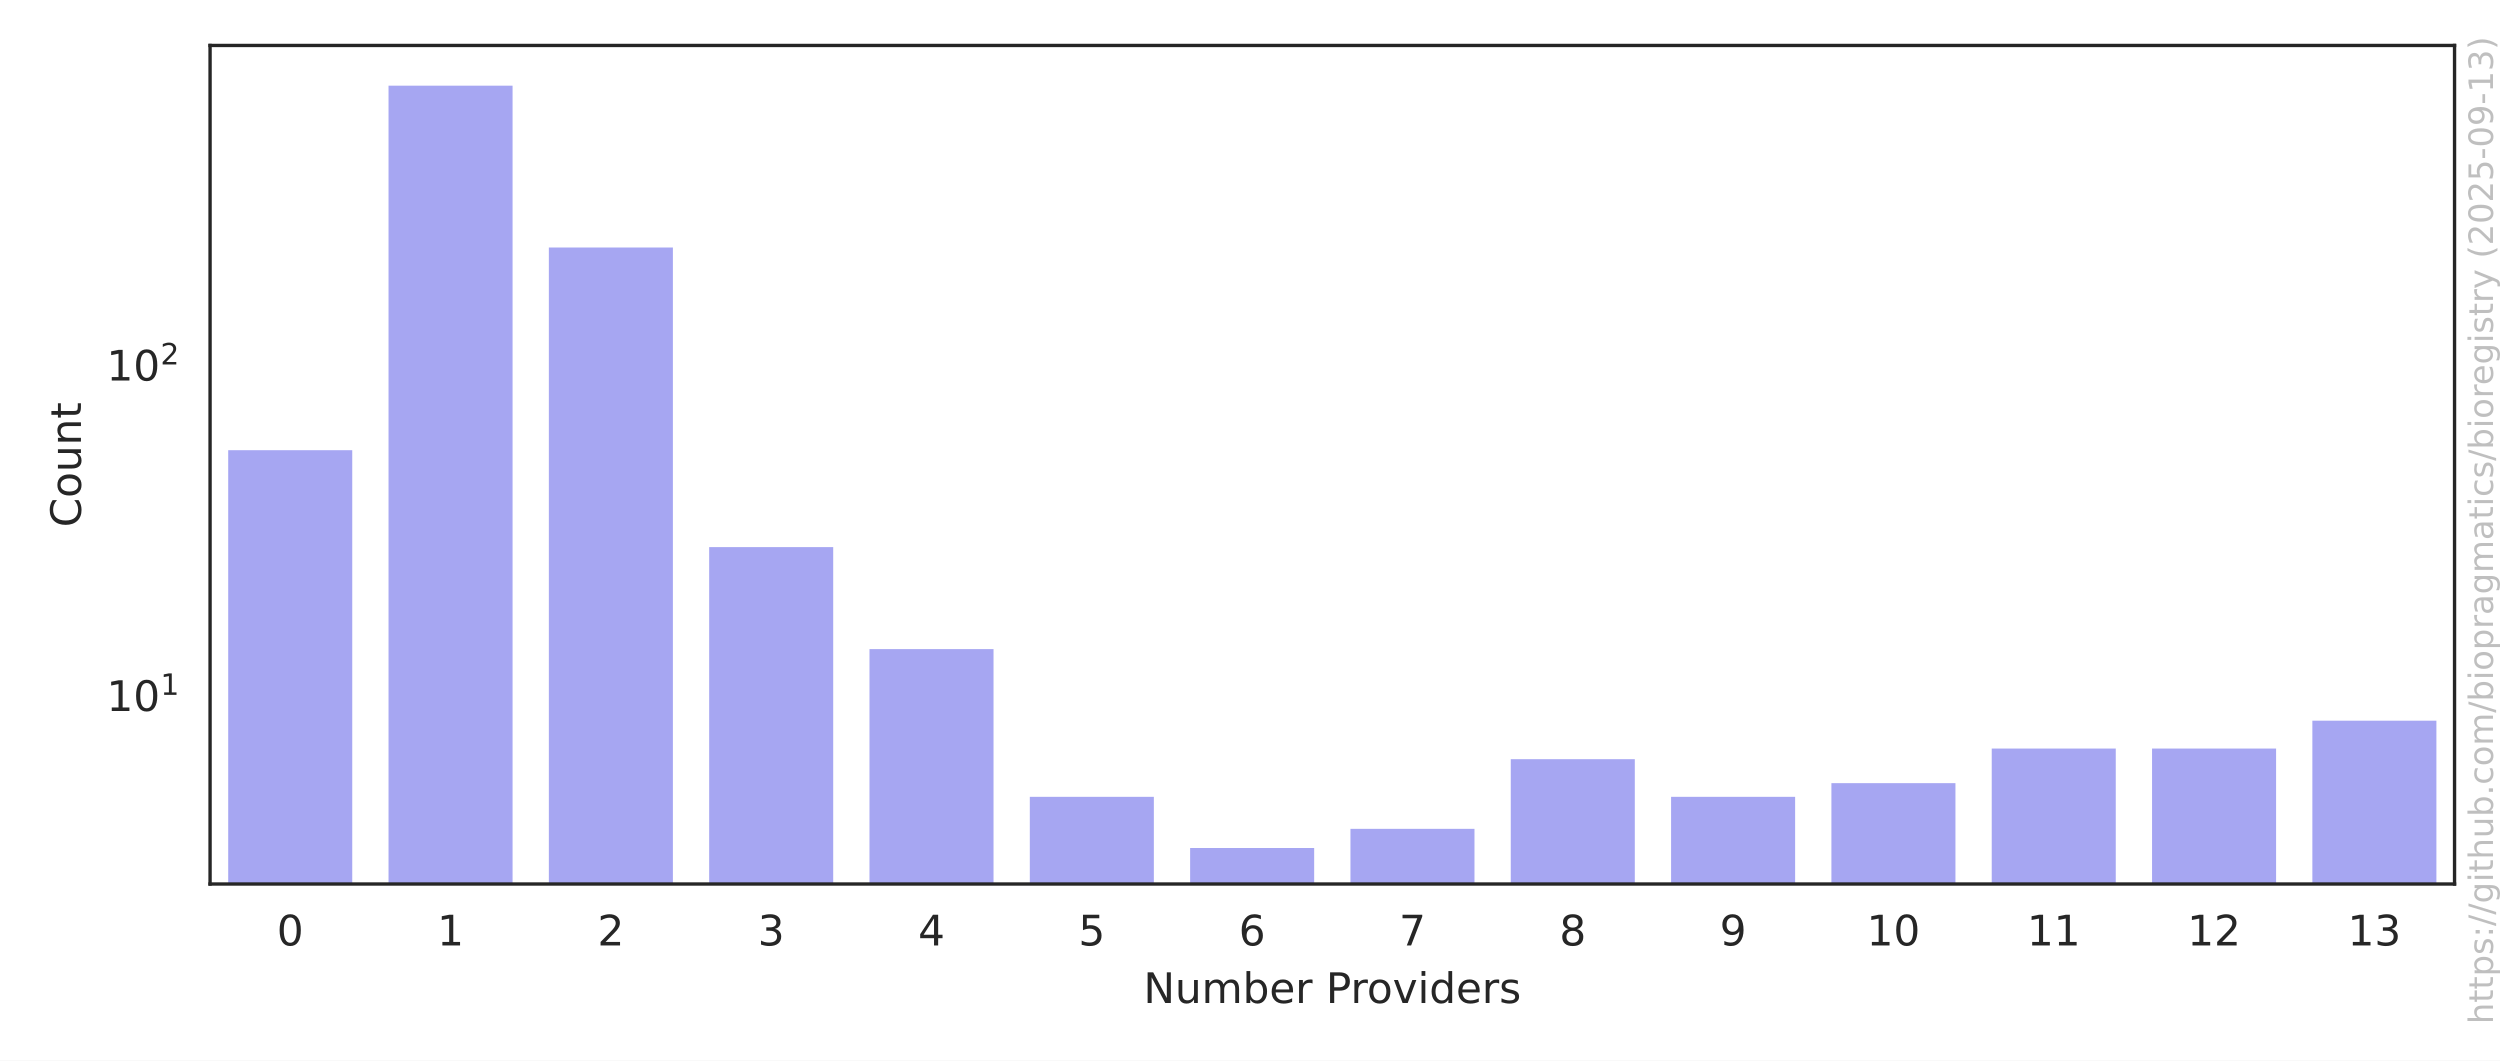
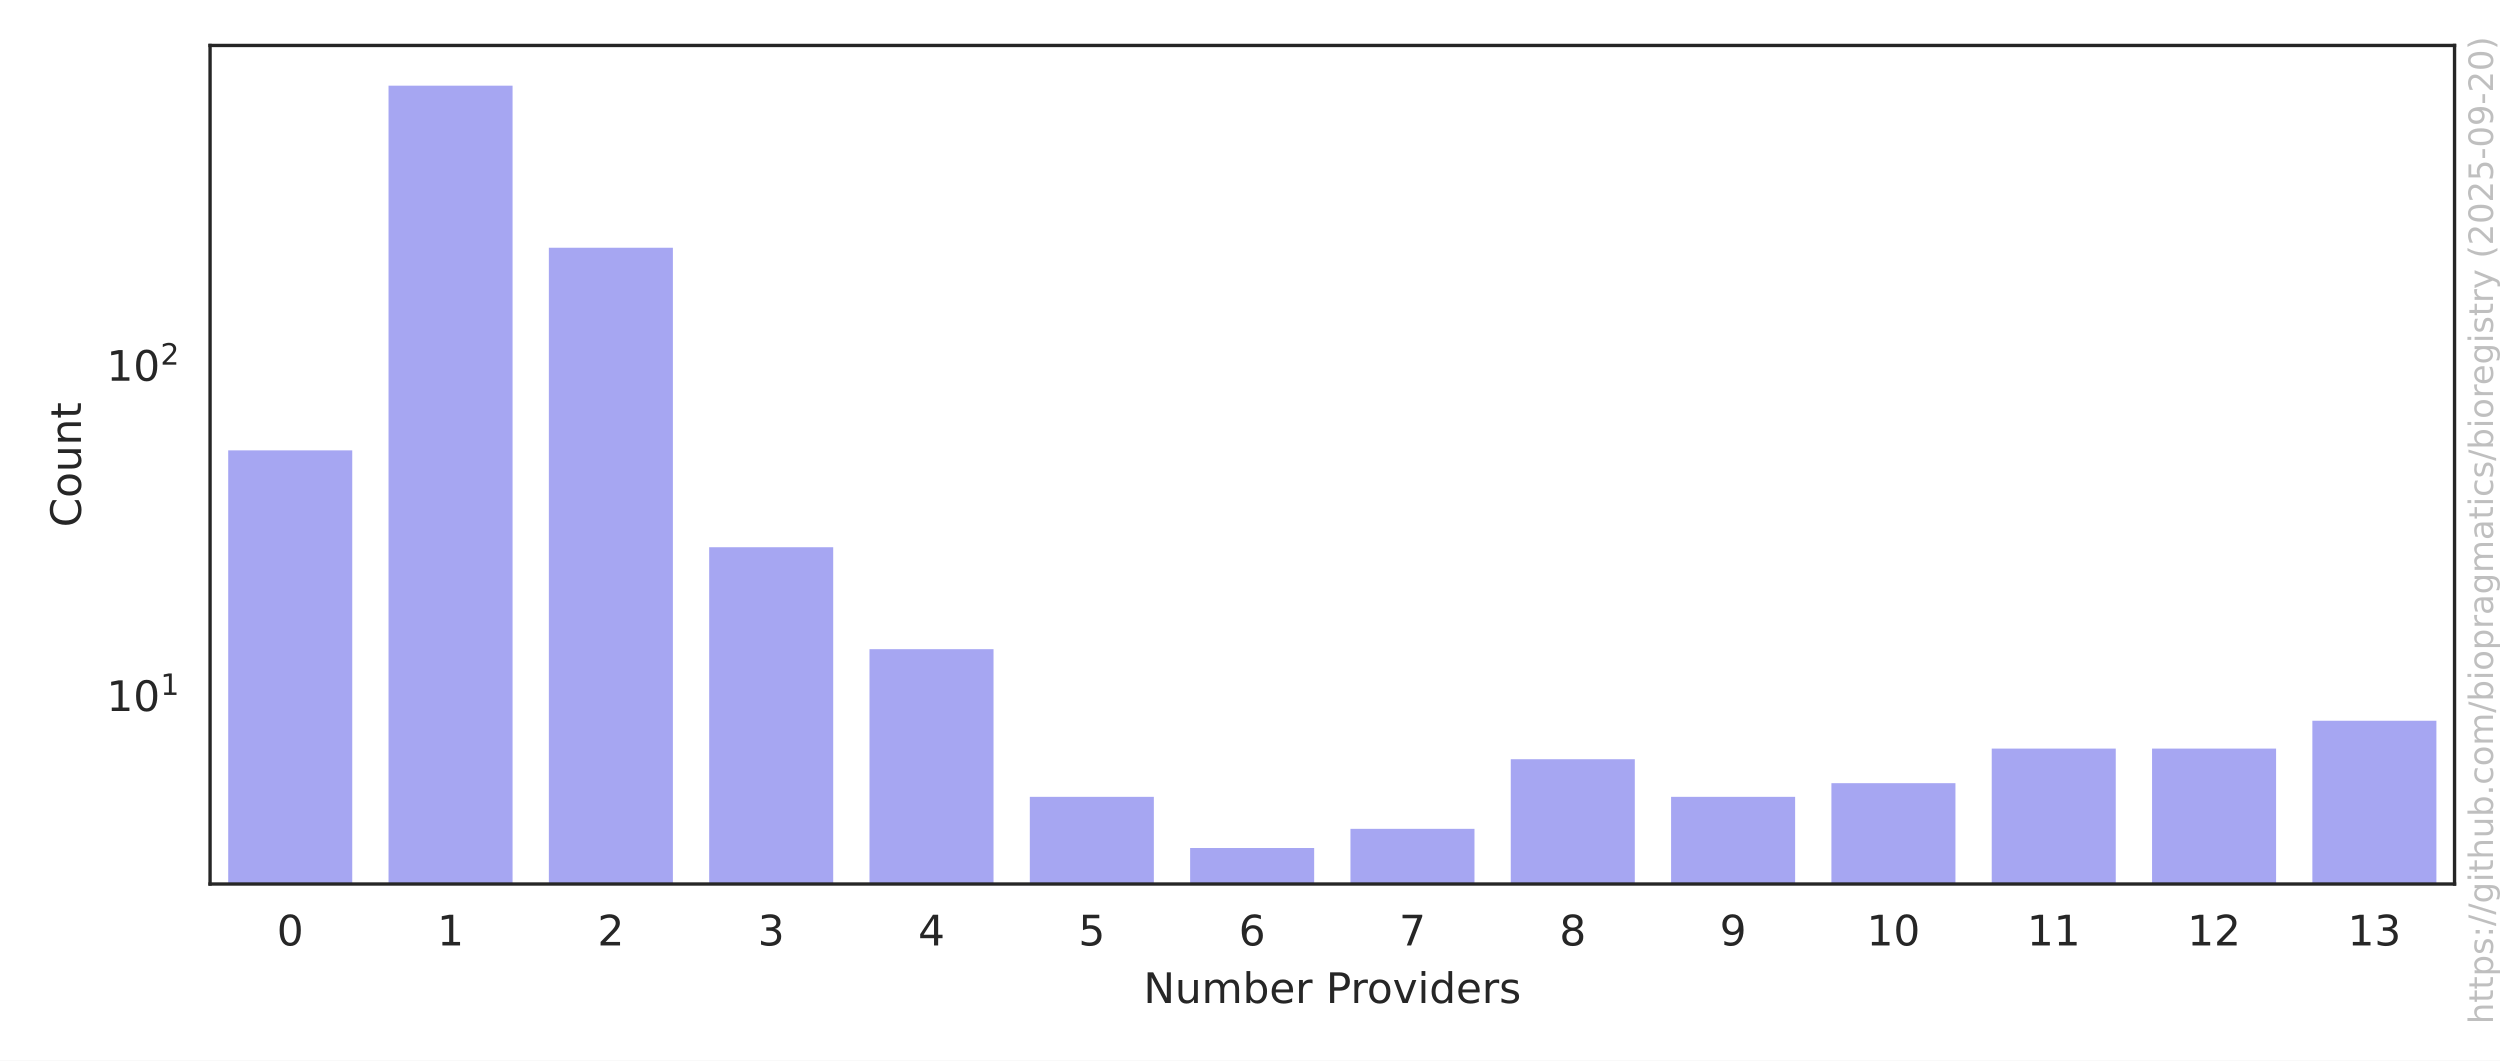
<svg xmlns="http://www.w3.org/2000/svg" xmlns:xlink="http://www.w3.org/1999/xlink" width="594pt" height="252pt" viewBox="0 0 594 252" version="1.1">
  <defs>
    <style type="text/css">*{stroke-linejoin: round; stroke-linecap: butt}</style>
  </defs>
  <g id="figure_1">
    <g id="patch_1">
      <path d="M 0 252  L 594 252  L 594 0  L 0 0  z " style="fill: #ffffff" />
    </g>
    <g id="axes_1">
      <g id="patch_2">
        <path d="M 49.913 210.04  L 583.2 210.04  L 583.2 10.8  L 49.913 10.8  z " style="fill: #ffffff" />
      </g>
      <g id="matplotlib.axis_1">
        <g id="xtick_1">
          <g id="text_1">
            <g style="fill: #262626" transform="translate(65.77741 224.6384) scale(0.1 -0.1)">
              <defs>
                <path id="DejaVuSans-30" d="M 2034 4250  Q 1547 4250 1301 3770  Q 1056 3291 1056 2328  Q 1056 1369 1301 889  Q 1547 409 2034 409  Q 2525 409 2770 889  Q 3016 1369 3016 2328  Q 3016 3291 2770 3770  Q 2525 4250 2034 4250  z M 2034 4750  Q 2819 4750 3233 4129  Q 3647 3509 3647 2328  Q 3647 1150 3233 529  Q 2819 -91 2034 -91  Q 1250 -91 836 529  Q 422 1150 422 2328  Q 422 3509 836 4129  Q 1250 4750 2034 4750  z " transform="scale(0.015625)" />
              </defs>
              <use xlink:href="#DejaVuSans-30" />
            </g>
          </g>
        </g>
        <g id="xtick_2">
          <g id="text_2">
            <g style="fill: #262626" transform="translate(103.8694 224.6384) scale(0.1 -0.1)">
              <defs>
                <path id="DejaVuSans-31" d="M 794 531  L 1825 531  L 1825 4091  L 703 3866  L 703 4441  L 1819 4666  L 2450 4666  L 2450 531  L 3481 531  L 3481 0  L 794 0  L 794 531  z " transform="scale(0.015625)" />
              </defs>
              <use xlink:href="#DejaVuSans-31" />
            </g>
          </g>
        </g>
        <g id="xtick_3">
          <g id="text_3">
            <g style="fill: #262626" transform="translate(141.9613 224.6384) scale(0.1 -0.1)">
              <defs>
                <path id="DejaVuSans-32" d="M 1228 531  L 3431 531  L 3431 0  L 469 0  L 469 531  Q 828 903 1448 1529  Q 2069 2156 2228 2338  Q 2531 2678 2651 2914  Q 2772 3150 2772 3378  Q 2772 3750 2511 3984  Q 2250 4219 1831 4219  Q 1534 4219 1204 4116  Q 875 4013 500 3803  L 500 4441  Q 881 4594 1212 4672  Q 1544 4750 1819 4750  Q 2544 4750 2975 4387  Q 3406 4025 3406 3419  Q 3406 3131 3298 2873  Q 3191 2616 2906 2266  Q 2828 2175 2409 1742  Q 1991 1309 1228 531  z " transform="scale(0.015625)" />
              </defs>
              <use xlink:href="#DejaVuSans-32" />
            </g>
          </g>
        </g>
        <g id="xtick_4">
          <g id="text_4">
            <g style="fill: #262626" transform="translate(180.0533 224.6384) scale(0.1 -0.1)">
              <defs>
                <path id="DejaVuSans-33" d="M 2597 2516  Q 3050 2419 3304 2112  Q 3559 1806 3559 1356  Q 3559 666 3084 287  Q 2609 -91 1734 -91  Q 1441 -91 1130 -33  Q 819 25 488 141  L 488 750  Q 750 597 1062 519  Q 1375 441 1716 441  Q 2309 441 2620 675  Q 2931 909 2931 1356  Q 2931 1769 2642 2001  Q 2353 2234 1838 2234  L 1294 2234  L 1294 2753  L 1863 2753  Q 2328 2753 2575 2939  Q 2822 3125 2822 3475  Q 2822 3834 2567 4026  Q 2313 4219 1838 4219  Q 1578 4219 1281 4162  Q 984 4106 628 3988  L 628 4550  Q 988 4650 1302 4700  Q 1616 4750 1894 4750  Q 2613 4750 3031 4423  Q 3450 4097 3450 3541  Q 3450 3153 3228 2886  Q 3006 2619 2597 2516  z " transform="scale(0.015625)" />
              </defs>
              <use xlink:href="#DejaVuSans-33" />
            </g>
          </g>
        </g>
        <g id="xtick_5">
          <g id="text_5">
            <g style="fill: #262626" transform="translate(218.1452 224.6384) scale(0.1 -0.1)">
              <defs>
                <path id="DejaVuSans-34" d="M 2419 4116  L 825 1625  L 2419 1625  L 2419 4116  z M 2253 4666  L 3047 4666  L 3047 1625  L 3713 1625  L 3713 1100  L 3047 1100  L 3047 0  L 2419 0  L 2419 1100  L 313 1100  L 313 1709  L 2253 4666  z " transform="scale(0.015625)" />
              </defs>
              <use xlink:href="#DejaVuSans-34" />
            </g>
          </g>
        </g>
        <g id="xtick_6">
          <g id="text_6">
            <g style="fill: #262626" transform="translate(256.2372 224.6384) scale(0.1 -0.1)">
              <defs>
                <path id="DejaVuSans-35" d="M 691 4666  L 3169 4666  L 3169 4134  L 1269 4134  L 1269 2991  Q 1406 3038 1543 3061  Q 1681 3084 1819 3084  Q 2600 3084 3056 2656  Q 3513 2228 3513 1497  Q 3513 744 3044 326  Q 2575 -91 1722 -91  Q 1428 -91 1123 -41  Q 819 9 494 109  L 494 744  Q 775 591 1075 516  Q 1375 441 1709 441  Q 2250 441 2565 725  Q 2881 1009 2881 1497  Q 2881 1984 2565 2268  Q 2250 2553 1709 2553  Q 1456 2553 1204 2497  Q 953 2441 691 2322  L 691 4666  z " transform="scale(0.015625)" />
              </defs>
              <use xlink:href="#DejaVuSans-35" />
            </g>
          </g>
        </g>
        <g id="xtick_7">
          <g id="text_7">
            <g style="fill: #262626" transform="translate(294.3291 224.6384) scale(0.1 -0.1)">
              <defs>
                <path id="DejaVuSans-36" d="M 2113 2584  Q 1688 2584 1439 2293  Q 1191 2003 1191 1497  Q 1191 994 1439 701  Q 1688 409 2113 409  Q 2538 409 2786 701  Q 3034 994 3034 1497  Q 3034 2003 2786 2293  Q 2538 2584 2113 2584  z M 3366 4563  L 3366 3988  Q 3128 4100 2886 4159  Q 2644 4219 2406 4219  Q 1781 4219 1451 3797  Q 1122 3375 1075 2522  Q 1259 2794 1537 2939  Q 1816 3084 2150 3084  Q 2853 3084 3261 2657  Q 3669 2231 3669 1497  Q 3669 778 3244 343  Q 2819 -91 2113 -91  Q 1303 -91 875 529  Q 447 1150 447 2328  Q 447 3434 972 4092  Q 1497 4750 2381 4750  Q 2619 4750 2861 4703  Q 3103 4656 3366 4563  z " transform="scale(0.015625)" />
              </defs>
              <use xlink:href="#DejaVuSans-36" />
            </g>
          </g>
        </g>
        <g id="xtick_8">
          <g id="text_8">
            <g style="fill: #262626" transform="translate(332.4211 224.6384) scale(0.1 -0.1)">
              <defs>
                <path id="DejaVuSans-37" d="M 525 4666  L 3525 4666  L 3525 4397  L 1831 0  L 1172 0  L 2766 4134  L 525 4134  L 525 4666  z " transform="scale(0.015625)" />
              </defs>
              <use xlink:href="#DejaVuSans-37" />
            </g>
          </g>
        </g>
        <g id="xtick_9">
          <g id="text_9">
            <g style="fill: #262626" transform="translate(370.513 224.6384) scale(0.1 -0.1)">
              <defs>
                <path id="DejaVuSans-38" d="M 2034 2216  Q 1584 2216 1326 1975  Q 1069 1734 1069 1313  Q 1069 891 1326 650  Q 1584 409 2034 409  Q 2484 409 2743 651  Q 3003 894 3003 1313  Q 3003 1734 2745 1975  Q 2488 2216 2034 2216  z M 1403 2484  Q 997 2584 770 2862  Q 544 3141 544 3541  Q 544 4100 942 4425  Q 1341 4750 2034 4750  Q 2731 4750 3128 4425  Q 3525 4100 3525 3541  Q 3525 3141 3298 2862  Q 3072 2584 2669 2484  Q 3125 2378 3379 2068  Q 3634 1759 3634 1313  Q 3634 634 3220 271  Q 2806 -91 2034 -91  Q 1263 -91 848 271  Q 434 634 434 1313  Q 434 1759 690 2068  Q 947 2378 1403 2484  z M 1172 3481  Q 1172 3119 1398 2916  Q 1625 2713 2034 2713  Q 2441 2713 2670 2916  Q 2900 3119 2900 3481  Q 2900 3844 2670 4047  Q 2441 4250 2034 4250  Q 1625 4250 1398 4047  Q 1172 3844 1172 3481  z " transform="scale(0.015625)" />
              </defs>
              <use xlink:href="#DejaVuSans-38" />
            </g>
          </g>
        </g>
        <g id="xtick_10">
          <g id="text_10">
            <g style="fill: #262626" transform="translate(408.605 224.6384) scale(0.1 -0.1)">
              <defs>
                <path id="DejaVuSans-39" d="M 703 97  L 703 672  Q 941 559 1184 500  Q 1428 441 1663 441  Q 2288 441 2617 861  Q 2947 1281 2994 2138  Q 2813 1869 2534 1725  Q 2256 1581 1919 1581  Q 1219 1581 811 2004  Q 403 2428 403 3163  Q 403 3881 828 4315  Q 1253 4750 1959 4750  Q 2769 4750 3195 4129  Q 3622 3509 3622 2328  Q 3622 1225 3098 567  Q 2575 -91 1691 -91  Q 1453 -91 1209 -44  Q 966 3 703 97  z M 1959 2075  Q 2384 2075 2632 2365  Q 2881 2656 2881 3163  Q 2881 3666 2632 3958  Q 2384 4250 1959 4250  Q 1534 4250 1286 3958  Q 1038 3666 1038 3163  Q 1038 2656 1286 2365  Q 1534 2075 1959 2075  z " transform="scale(0.015625)" />
              </defs>
              <use xlink:href="#DejaVuSans-39" />
            </g>
          </g>
        </g>
        <g id="xtick_11">
          <g id="text_11">
            <g style="fill: #262626" transform="translate(443.5157 224.6384) scale(0.1 -0.1)">
              <use xlink:href="#DejaVuSans-31" />
              <use xlink:href="#DejaVuSans-30" transform="translate(63.62305 0)" />
            </g>
          </g>
        </g>
        <g id="xtick_12">
          <g id="text_12">
            <g style="fill: #262626" transform="translate(481.6076 224.6384) scale(0.1 -0.1)">
              <use xlink:href="#DejaVuSans-31" />
              <use xlink:href="#DejaVuSans-31" transform="translate(63.62305 0)" />
            </g>
          </g>
        </g>
        <g id="xtick_13">
          <g id="text_13">
            <g style="fill: #262626" transform="translate(519.6996 224.6384) scale(0.1 -0.1)">
              <use xlink:href="#DejaVuSans-31" />
              <use xlink:href="#DejaVuSans-32" transform="translate(63.62305 0)" />
            </g>
          </g>
        </g>
        <g id="xtick_14">
          <g id="text_14">
            <g style="fill: #262626" transform="translate(557.7915 224.6384) scale(0.1 -0.1)">
              <use xlink:href="#DejaVuSans-31" />
              <use xlink:href="#DejaVuSans-33" transform="translate(63.62305 0)" />
            </g>
          </g>
        </g>
        <g id="text_15">
          <g style="fill: #262626" transform="translate(271.6923 238.3166) scale(0.1 -0.1)">
            <defs>
              <path id="DejaVuSans-4e" d="M 628 4666  L 1478 4666  L 3547 763  L 3547 4666  L 4159 4666  L 4159 0  L 3309 0  L 1241 3903  L 1241 0  L 628 0  L 628 4666  z " transform="scale(0.015625)" />
              <path id="DejaVuSans-75" d="M 544 1381  L 544 3500  L 1119 3500  L 1119 1403  Q 1119 906 1312 657  Q 1506 409 1894 409  Q 2359 409 2629 706  Q 2900 1003 2900 1516  L 2900 3500  L 3475 3500  L 3475 0  L 2900 0  L 2900 538  Q 2691 219 2414 64  Q 2138 -91 1772 -91  Q 1169 -91 856 284  Q 544 659 544 1381  z M 1991 3584  L 1991 3584  z " transform="scale(0.015625)" />
              <path id="DejaVuSans-6d" d="M 3328 2828  Q 3544 3216 3844 3400  Q 4144 3584 4550 3584  Q 5097 3584 5394 3201  Q 5691 2819 5691 2113  L 5691 0  L 5113 0  L 5113 2094  Q 5113 2597 4934 2840  Q 4756 3084 4391 3084  Q 3944 3084 3684 2787  Q 3425 2491 3425 1978  L 3425 0  L 2847 0  L 2847 2094  Q 2847 2600 2669 2842  Q 2491 3084 2119 3084  Q 1678 3084 1418 2786  Q 1159 2488 1159 1978  L 1159 0  L 581 0  L 581 3500  L 1159 3500  L 1159 2956  Q 1356 3278 1631 3431  Q 1906 3584 2284 3584  Q 2666 3584 2933 3390  Q 3200 3197 3328 2828  z " transform="scale(0.015625)" />
              <path id="DejaVuSans-62" d="M 3116 1747  Q 3116 2381 2855 2742  Q 2594 3103 2138 3103  Q 1681 3103 1420 2742  Q 1159 2381 1159 1747  Q 1159 1113 1420 752  Q 1681 391 2138 391  Q 2594 391 2855 752  Q 3116 1113 3116 1747  z M 1159 2969  Q 1341 3281 1617 3432  Q 1894 3584 2278 3584  Q 2916 3584 3314 3078  Q 3713 2572 3713 1747  Q 3713 922 3314 415  Q 2916 -91 2278 -91  Q 1894 -91 1617 61  Q 1341 213 1159 525  L 1159 0  L 581 0  L 581 4863  L 1159 4863  L 1159 2969  z " transform="scale(0.015625)" />
              <path id="DejaVuSans-65" d="M 3597 1894  L 3597 1613  L 953 1613  Q 991 1019 1311 708  Q 1631 397 2203 397  Q 2534 397 2845 478  Q 3156 559 3463 722  L 3463 178  Q 3153 47 2828 -22  Q 2503 -91 2169 -91  Q 1331 -91 842 396  Q 353 884 353 1716  Q 353 2575 817 3079  Q 1281 3584 2069 3584  Q 2775 3584 3186 3129  Q 3597 2675 3597 1894  z M 3022 2063  Q 3016 2534 2758 2815  Q 2500 3097 2075 3097  Q 1594 3097 1305 2825  Q 1016 2553 972 2059  L 3022 2063  z " transform="scale(0.015625)" />
              <path id="DejaVuSans-72" d="M 2631 2963  Q 2534 3019 2420 3045  Q 2306 3072 2169 3072  Q 1681 3072 1420 2755  Q 1159 2438 1159 1844  L 1159 0  L 581 0  L 581 3500  L 1159 3500  L 1159 2956  Q 1341 3275 1631 3429  Q 1922 3584 2338 3584  Q 2397 3584 2469 3576  Q 2541 3569 2628 3553  L 2631 2963  z " transform="scale(0.015625)" />
              <path id="DejaVuSans-20" transform="scale(0.015625)" />
              <path id="DejaVuSans-50" d="M 1259 4147  L 1259 2394  L 2053 2394  Q 2494 2394 2734 2622  Q 2975 2850 2975 3272  Q 2975 3691 2734 3919  Q 2494 4147 2053 4147  L 1259 4147  z M 628 4666  L 2053 4666  Q 2838 4666 3239 4311  Q 3641 3956 3641 3272  Q 3641 2581 3239 2228  Q 2838 1875 2053 1875  L 1259 1875  L 1259 0  L 628 0  L 628 4666  z " transform="scale(0.015625)" />
              <path id="DejaVuSans-6f" d="M 1959 3097  Q 1497 3097 1228 2736  Q 959 2375 959 1747  Q 959 1119 1226 758  Q 1494 397 1959 397  Q 2419 397 2687 759  Q 2956 1122 2956 1747  Q 2956 2369 2687 2733  Q 2419 3097 1959 3097  z M 1959 3584  Q 2709 3584 3137 3096  Q 3566 2609 3566 1747  Q 3566 888 3137 398  Q 2709 -91 1959 -91  Q 1206 -91 779 398  Q 353 888 353 1747  Q 353 2609 779 3096  Q 1206 3584 1959 3584  z " transform="scale(0.015625)" />
              <path id="DejaVuSans-76" d="M 191 3500  L 800 3500  L 1894 563  L 2988 3500  L 3597 3500  L 2284 0  L 1503 0  L 191 3500  z " transform="scale(0.015625)" />
              <path id="DejaVuSans-69" d="M 603 3500  L 1178 3500  L 1178 0  L 603 0  L 603 3500  z M 603 4863  L 1178 4863  L 1178 4134  L 603 4134  L 603 4863  z " transform="scale(0.015625)" />
              <path id="DejaVuSans-64" d="M 2906 2969  L 2906 4863  L 3481 4863  L 3481 0  L 2906 0  L 2906 525  Q 2725 213 2448 61  Q 2172 -91 1784 -91  Q 1150 -91 751 415  Q 353 922 353 1747  Q 353 2572 751 3078  Q 1150 3584 1784 3584  Q 2172 3584 2448 3432  Q 2725 3281 2906 2969  z M 947 1747  Q 947 1113 1208 752  Q 1469 391 1925 391  Q 2381 391 2643 752  Q 2906 1113 2906 1747  Q 2906 2381 2643 2742  Q 2381 3103 1925 3103  Q 1469 3103 1208 2742  Q 947 2381 947 1747  z " transform="scale(0.015625)" />
              <path id="DejaVuSans-73" d="M 2834 3397  L 2834 2853  Q 2591 2978 2328 3040  Q 2066 3103 1784 3103  Q 1356 3103 1142 2972  Q 928 2841 928 2578  Q 928 2378 1081 2264  Q 1234 2150 1697 2047  L 1894 2003  Q 2506 1872 2764 1633  Q 3022 1394 3022 966  Q 3022 478 2636 193  Q 2250 -91 1575 -91  Q 1294 -91 989 -36  Q 684 19 347 128  L 347 722  Q 666 556 975 473  Q 1284 391 1588 391  Q 1994 391 2212 530  Q 2431 669 2431 922  Q 2431 1156 2273 1281  Q 2116 1406 1581 1522  L 1381 1569  Q 847 1681 609 1914  Q 372 2147 372 2553  Q 372 3047 722 3315  Q 1072 3584 1716 3584  Q 2034 3584 2315 3537  Q 2597 3491 2834 3397  z " transform="scale(0.015625)" />
            </defs>
            <use xlink:href="#DejaVuSans-4e" />
            <use xlink:href="#DejaVuSans-75" transform="translate(74.80469 0)" />
            <use xlink:href="#DejaVuSans-6d" transform="translate(138.1836 0)" />
            <use xlink:href="#DejaVuSans-62" transform="translate(235.5957 0)" />
            <use xlink:href="#DejaVuSans-65" transform="translate(299.0723 0)" />
            <use xlink:href="#DejaVuSans-72" transform="translate(360.5957 0)" />
            <use xlink:href="#DejaVuSans-20" transform="translate(401.709 0)" />
            <use xlink:href="#DejaVuSans-50" transform="translate(433.4961 0)" />
            <use xlink:href="#DejaVuSans-72" transform="translate(492.0488 0)" />
            <use xlink:href="#DejaVuSans-6f" transform="translate(530.9121 0)" />
            <use xlink:href="#DejaVuSans-76" transform="translate(592.0938 0)" />
            <use xlink:href="#DejaVuSans-69" transform="translate(651.2734 0)" />
            <use xlink:href="#DejaVuSans-64" transform="translate(679.0566 0)" />
            <use xlink:href="#DejaVuSans-65" transform="translate(742.5332 0)" />
            <use xlink:href="#DejaVuSans-72" transform="translate(804.0566 0)" />
            <use xlink:href="#DejaVuSans-73" transform="translate(845.1699 0)" />
          </g>
        </g>
      </g>
      <g id="matplotlib.axis_2">
        <g id="ytick_1">
          <g id="text_16">
-             <g style="fill: #262626" transform="translate(25.31268 168.9944) scale(0.1 -0.1)">
+             <g style="fill: #262626" transform="translate(25.31268 169.0086) scale(0.1 -0.1)">
              <use xlink:href="#DejaVuSans-31" transform="translate(0 0.684375)" />
              <use xlink:href="#DejaVuSans-30" transform="translate(63.62305 0.684375)" />
              <use xlink:href="#DejaVuSans-31" transform="translate(128.2031 38.96563) scale(0.7)" />
            </g>
          </g>
        </g>
        <g id="ytick_2">
          <g id="text_17">
-             <g style="fill: #262626" transform="translate(25.31268 90.49924) scale(0.1 -0.1)">
+             <g style="fill: #262626" transform="translate(25.31268 90.54459) scale(0.1 -0.1)">
              <use xlink:href="#DejaVuSans-31" transform="translate(0 0.765625)" />
              <use xlink:href="#DejaVuSans-30" transform="translate(63.62305 0.765625)" />
              <use xlink:href="#DejaVuSans-32" transform="translate(128.2031 39.04688) scale(0.7)" />
            </g>
          </g>
        </g>
        <g id="ytick_3" />
        <g id="ytick_4" />
        <g id="ytick_5" />
        <g id="ytick_6" />
        <g id="ytick_7" />
        <g id="ytick_8" />
        <g id="ytick_9" />
        <g id="ytick_10" />
        <g id="ytick_11" />
        <g id="ytick_12" />
        <g id="ytick_13" />
        <g id="ytick_14" />
        <g id="ytick_15" />
        <g id="ytick_16" />
        <g id="ytick_17" />
        <g id="ytick_18" />
        <g id="ytick_19" />
        <g id="ytick_20" />
        <g id="ytick_21" />
        <g id="ytick_22" />
        <g id="ytick_23" />
        <g id="ytick_24" />
        <g id="ytick_25" />
        <g id="text_18">
          <g style="fill: #262626" transform="translate(19.233 125.2684) rotate(-90) scale(0.1 -0.1)">
            <defs>
              <path id="DejaVuSans-43" d="M 4122 4306  L 4122 3641  Q 3803 3938 3442 4084  Q 3081 4231 2675 4231  Q 1875 4231 1450 3742  Q 1025 3253 1025 2328  Q 1025 1406 1450 917  Q 1875 428 2675 428  Q 3081 428 3442 575  Q 3803 722 4122 1019  L 4122 359  Q 3791 134 3420 21  Q 3050 -91 2638 -91  Q 1578 -91 968 557  Q 359 1206 359 2328  Q 359 3453 968 4101  Q 1578 4750 2638 4750  Q 3056 4750 3426 4639  Q 3797 4528 4122 4306  z " transform="scale(0.015625)" />
              <path id="DejaVuSans-6e" d="M 3513 2113  L 3513 0  L 2938 0  L 2938 2094  Q 2938 2591 2744 2837  Q 2550 3084 2163 3084  Q 1697 3084 1428 2787  Q 1159 2491 1159 1978  L 1159 0  L 581 0  L 581 3500  L 1159 3500  L 1159 2956  Q 1366 3272 1645 3428  Q 1925 3584 2291 3584  Q 2894 3584 3203 3211  Q 3513 2838 3513 2113  z " transform="scale(0.015625)" />
              <path id="DejaVuSans-74" d="M 1172 4494  L 1172 3500  L 2356 3500  L 2356 3053  L 1172 3053  L 1172 1153  Q 1172 725 1289 603  Q 1406 481 1766 481  L 2356 481  L 2356 0  L 1766 0  Q 1100 0 847 248  Q 594 497 594 1153  L 594 3053  L 172 3053  L 172 3500  L 594 3500  L 594 4494  L 1172 4494  z " transform="scale(0.015625)" />
            </defs>
            <use xlink:href="#DejaVuSans-43" />
            <use xlink:href="#DejaVuSans-6f" transform="translate(69.82422 0)" />
            <use xlink:href="#DejaVuSans-75" transform="translate(131.0059 0)" />
            <use xlink:href="#DejaVuSans-6e" transform="translate(194.3848 0)" />
            <use xlink:href="#DejaVuSans-74" transform="translate(257.7637 0)" />
          </g>
        </g>
      </g>
      <g id="patch_3">
-         <path d="M 53.722 78738.851  L 84.195 78738.851  L 84.195 106.466  L 53.722 106.466  z " clip-path="url(#p39f59fb823)" style="fill: #2020df; opacity: 0.4; stroke: #ffffff; stroke-linejoin: miter" />
+         <path d="M 53.722 78707.69  L 84.195 78707.69  L 84.195 106.504  L 53.722 106.504  z " clip-path="url(#p39f59fb823)" style="fill: #2020df; opacity: 0.4; stroke: #ffffff; stroke-linejoin: miter" />
      </g>
      <g id="patch_4">
-         <path d="M 91.814 78738.851  L 122.287 78738.851  L 122.287 19.856  L 91.814 19.856  z " clip-path="url(#p39f59fb823)" style="fill: #2020df; opacity: 0.4; stroke: #ffffff; stroke-linejoin: miter" />
+         <path d="M 91.814 78707.69  L 122.287 78707.69  L 122.287 19.856  L 91.814 19.856  z " clip-path="url(#p39f59fb823)" style="fill: #2020df; opacity: 0.4; stroke: #ffffff; stroke-linejoin: miter" />
      </g>
      <g id="patch_5">
-         <path d="M 129.906 78738.851  L 160.379 78738.851  L 160.379 58.306  L 129.906 58.306  z " clip-path="url(#p39f59fb823)" style="fill: #2020df; opacity: 0.4; stroke: #ffffff; stroke-linejoin: miter" />
+         <path d="M 129.906 78707.69  L 160.379 78707.69  L 160.379 58.363  L 129.906 58.363  z " clip-path="url(#p39f59fb823)" style="fill: #2020df; opacity: 0.4; stroke: #ffffff; stroke-linejoin: miter" />
      </g>
      <g id="patch_6">
-         <path d="M 167.998 78738.851  L 198.471 78738.851  L 198.471 129.492  L 167.998 129.492  z " clip-path="url(#p39f59fb823)" style="fill: #2020df; opacity: 0.4; stroke: #ffffff; stroke-linejoin: miter" />
+         <path d="M 167.998 78707.69  L 198.471 78707.69  L 198.471 129.52  L 167.998 129.52  z " clip-path="url(#p39f59fb823)" style="fill: #2020df; opacity: 0.4; stroke: #ffffff; stroke-linejoin: miter" />
      </g>
      <g id="patch_7">
-         <path d="M 206.09 78738.851  L 236.563 78738.851  L 236.563 153.725  L 206.09 153.725  z " clip-path="url(#p39f59fb823)" style="fill: #2020df; opacity: 0.4; stroke: #ffffff; stroke-linejoin: miter" />
+         <path d="M 206.09 78707.69  L 236.563 78707.69  L 236.563 153.744  L 206.09 153.744  z " clip-path="url(#p39f59fb823)" style="fill: #2020df; opacity: 0.4; stroke: #ffffff; stroke-linejoin: miter" />
      </g>
      <g id="patch_8">
-         <path d="M 244.182 78738.851  L 274.655 78738.851  L 274.655 188.825  L 244.182 188.825  z " clip-path="url(#p39f59fb823)" style="fill: #2020df; opacity: 0.4; stroke: #ffffff; stroke-linejoin: miter" />
+         <path d="M 244.182 78707.69  L 274.655 78707.69  L 274.655 188.829  L 244.182 188.829  z " clip-path="url(#p39f59fb823)" style="fill: #2020df; opacity: 0.4; stroke: #ffffff; stroke-linejoin: miter" />
      </g>
      <g id="patch_9">
-         <path d="M 282.274 78738.851  L 312.747 78738.851  L 312.747 200.984  L 282.274 200.984  z " clip-path="url(#p39f59fb823)" style="fill: #2020df; opacity: 0.4; stroke: #ffffff; stroke-linejoin: miter" />
+         <path d="M 282.274 78707.69  L 312.747 78707.69  L 312.747 200.984  L 282.274 200.984  z " clip-path="url(#p39f59fb823)" style="fill: #2020df; opacity: 0.4; stroke: #ffffff; stroke-linejoin: miter" />
      </g>
      <g id="patch_10">
-         <path d="M 320.366 78738.851  L 350.839 78738.851  L 350.839 196.432  L 320.366 196.432  z " clip-path="url(#p39f59fb823)" style="fill: #2020df; opacity: 0.4; stroke: #ffffff; stroke-linejoin: miter" />
+         <path d="M 320.366 78707.69  L 350.839 78707.69  L 350.839 196.433  L 320.366 196.433  z " clip-path="url(#p39f59fb823)" style="fill: #2020df; opacity: 0.4; stroke: #ffffff; stroke-linejoin: miter" />
      </g>
      <g id="patch_11">
-         <path d="M 358.457 78738.851  L 388.931 78738.851  L 388.931 179.881  L 358.457 179.881  z " clip-path="url(#p39f59fb823)" style="fill: #2020df; opacity: 0.4; stroke: #ffffff; stroke-linejoin: miter" />
+         <path d="M 358.457 78707.69  L 388.931 78707.69  L 388.931 179.889  L 358.457 179.889  z " clip-path="url(#p39f59fb823)" style="fill: #2020df; opacity: 0.4; stroke: #ffffff; stroke-linejoin: miter" />
      </g>
      <g id="patch_12">
-         <path d="M 396.549 78738.851  L 427.023 78738.851  L 427.023 188.825  L 396.549 188.825  z " clip-path="url(#p39f59fb823)" style="fill: #2020df; opacity: 0.4; stroke: #ffffff; stroke-linejoin: miter" />
+         <path d="M 396.549 78707.69  L 427.023 78707.69  L 427.023 188.829  L 396.549 188.829  z " clip-path="url(#p39f59fb823)" style="fill: #2020df; opacity: 0.4; stroke: #ffffff; stroke-linejoin: miter" />
      </g>
      <g id="patch_13">
-         <path d="M 434.641 78738.851  L 465.115 78738.851  L 465.115 185.575  L 434.641 185.575  z " clip-path="url(#p39f59fb823)" style="fill: #2020df; opacity: 0.4; stroke: #ffffff; stroke-linejoin: miter" />
+         <path d="M 434.641 78707.69  L 465.115 78707.69  L 465.115 185.582  L 434.641 185.582  z " clip-path="url(#p39f59fb823)" style="fill: #2020df; opacity: 0.4; stroke: #ffffff; stroke-linejoin: miter" />
      </g>
      <g id="patch_14">
-         <path d="M 472.733 78738.851  L 503.207 78738.851  L 503.207 177.354  L 472.733 177.354  z " clip-path="url(#p39f59fb823)" style="fill: #2020df; opacity: 0.4; stroke: #ffffff; stroke-linejoin: miter" />
+         <path d="M 472.733 78707.69  L 503.207 78707.69  L 503.207 177.364  L 472.733 177.364  z " clip-path="url(#p39f59fb823)" style="fill: #2020df; opacity: 0.4; stroke: #ffffff; stroke-linejoin: miter" />
      </g>
      <g id="patch_15">
-         <path d="M 510.825 78738.851  L 541.299 78738.851  L 541.299 177.354  L 510.825 177.354  z " clip-path="url(#p39f59fb823)" style="fill: #2020df; opacity: 0.4; stroke: #ffffff; stroke-linejoin: miter" />
+         <path d="M 510.825 78707.69  L 541.299 78707.69  L 541.299 177.364  L 510.825 177.364  z " clip-path="url(#p39f59fb823)" style="fill: #2020df; opacity: 0.4; stroke: #ffffff; stroke-linejoin: miter" />
      </g>
      <g id="patch_16">
-         <path d="M 548.917 78738.851  L 579.391 78738.851  L 579.391 170.735  L 548.917 170.735  z " clip-path="url(#p39f59fb823)" style="fill: #2020df; opacity: 0.4; stroke: #ffffff; stroke-linejoin: miter" />
+         <path d="M 548.917 78707.69  L 579.391 78707.69  L 579.391 170.747  L 548.917 170.747  z " clip-path="url(#p39f59fb823)" style="fill: #2020df; opacity: 0.4; stroke: #ffffff; stroke-linejoin: miter" />
      </g>
      <g id="patch_17">
        <path d="M 49.913 210.04  L 49.913 10.8  " style="fill: none; stroke: #262626; stroke-width: 0.8; stroke-linejoin: miter; stroke-linecap: square" />
      </g>
      <g id="patch_18">
        <path d="M 583.2 210.04  L 583.2 10.8  " style="fill: none; stroke: #262626; stroke-width: 0.8; stroke-linejoin: miter; stroke-linecap: square" />
      </g>
      <g id="patch_19">
        <path d="M 49.913 210.04  L 583.2 210.04  " style="fill: none; stroke: #262626; stroke-width: 0.8; stroke-linejoin: miter; stroke-linecap: square" />
      </g>
      <g id="patch_20">
        <path d="M 49.913 10.8  L 583.2 10.8  " style="fill: none; stroke: #262626; stroke-width: 0.8; stroke-linejoin: miter; stroke-linecap: square" />
      </g>
    </g>
    <g id="text_19">
      <g style="fill: #808080; opacity: 0.5" transform="translate(592.3362 243.3237) rotate(-90) scale(0.08 -0.08)">
        <defs>
          <path id="DejaVuSans-68" d="M 3513 2113  L 3513 0  L 2938 0  L 2938 2094  Q 2938 2591 2744 2837  Q 2550 3084 2163 3084  Q 1697 3084 1428 2787  Q 1159 2491 1159 1978  L 1159 0  L 581 0  L 581 4863  L 1159 4863  L 1159 2956  Q 1366 3272 1645 3428  Q 1925 3584 2291 3584  Q 2894 3584 3203 3211  Q 3513 2838 3513 2113  z " transform="scale(0.015625)" />
          <path id="DejaVuSans-70" d="M 1159 525  L 1159 -1331  L 581 -1331  L 581 3500  L 1159 3500  L 1159 2969  Q 1341 3281 1617 3432  Q 1894 3584 2278 3584  Q 2916 3584 3314 3078  Q 3713 2572 3713 1747  Q 3713 922 3314 415  Q 2916 -91 2278 -91  Q 1894 -91 1617 61  Q 1341 213 1159 525  z M 3116 1747  Q 3116 2381 2855 2742  Q 2594 3103 2138 3103  Q 1681 3103 1420 2742  Q 1159 2381 1159 1747  Q 1159 1113 1420 752  Q 1681 391 2138 391  Q 2594 391 2855 752  Q 3116 1113 3116 1747  z " transform="scale(0.015625)" />
          <path id="DejaVuSans-3a" d="M 750 794  L 1409 794  L 1409 0  L 750 0  L 750 794  z M 750 3309  L 1409 3309  L 1409 2516  L 750 2516  L 750 3309  z " transform="scale(0.015625)" />
          <path id="DejaVuSans-2f" d="M 1625 4666  L 2156 4666  L 531 -594  L 0 -594  L 1625 4666  z " transform="scale(0.015625)" />
          <path id="DejaVuSans-67" d="M 2906 1791  Q 2906 2416 2648 2759  Q 2391 3103 1925 3103  Q 1463 3103 1205 2759  Q 947 2416 947 1791  Q 947 1169 1205 825  Q 1463 481 1925 481  Q 2391 481 2648 825  Q 2906 1169 2906 1791  z M 3481 434  Q 3481 -459 3084 -895  Q 2688 -1331 1869 -1331  Q 1566 -1331 1297 -1286  Q 1028 -1241 775 -1147  L 775 -588  Q 1028 -725 1275 -790  Q 1522 -856 1778 -856  Q 2344 -856 2625 -561  Q 2906 -266 2906 331  L 2906 616  Q 2728 306 2450 153  Q 2172 0 1784 0  Q 1141 0 747 490  Q 353 981 353 1791  Q 353 2603 747 3093  Q 1141 3584 1784 3584  Q 2172 3584 2450 3431  Q 2728 3278 2906 2969  L 2906 3500  L 3481 3500  L 3481 434  z " transform="scale(0.015625)" />
          <path id="DejaVuSans-2e" d="M 684 794  L 1344 794  L 1344 0  L 684 0  L 684 794  z " transform="scale(0.015625)" />
          <path id="DejaVuSans-63" d="M 3122 3366  L 3122 2828  Q 2878 2963 2633 3030  Q 2388 3097 2138 3097  Q 1578 3097 1268 2742  Q 959 2388 959 1747  Q 959 1106 1268 751  Q 1578 397 2138 397  Q 2388 397 2633 464  Q 2878 531 3122 666  L 3122 134  Q 2881 22 2623 -34  Q 2366 -91 2075 -91  Q 1284 -91 818 406  Q 353 903 353 1747  Q 353 2603 823 3093  Q 1294 3584 2113 3584  Q 2378 3584 2631 3529  Q 2884 3475 3122 3366  z " transform="scale(0.015625)" />
          <path id="DejaVuSans-61" d="M 2194 1759  Q 1497 1759 1228 1600  Q 959 1441 959 1056  Q 959 750 1161 570  Q 1363 391 1709 391  Q 2188 391 2477 730  Q 2766 1069 2766 1631  L 2766 1759  L 2194 1759  z M 3341 1997  L 3341 0  L 2766 0  L 2766 531  Q 2569 213 2275 61  Q 1981 -91 1556 -91  Q 1019 -91 701 211  Q 384 513 384 1019  Q 384 1609 779 1909  Q 1175 2209 1959 2209  L 2766 2209  L 2766 2266  Q 2766 2663 2505 2880  Q 2244 3097 1772 3097  Q 1472 3097 1187 3025  Q 903 2953 641 2809  L 641 3341  Q 956 3463 1253 3523  Q 1550 3584 1831 3584  Q 2591 3584 2966 3190  Q 3341 2797 3341 1997  z " transform="scale(0.015625)" />
          <path id="DejaVuSans-79" d="M 2059 -325  Q 1816 -950 1584 -1140  Q 1353 -1331 966 -1331  L 506 -1331  L 506 -850  L 844 -850  Q 1081 -850 1212 -737  Q 1344 -625 1503 -206  L 1606 56  L 191 3500  L 800 3500  L 1894 763  L 2988 3500  L 3597 3500  L 2059 -325  z " transform="scale(0.015625)" />
          <path id="DejaVuSans-28" d="M 1984 4856  Q 1566 4138 1362 3434  Q 1159 2731 1159 2009  Q 1159 1288 1364 580  Q 1569 -128 1984 -844  L 1484 -844  Q 1016 -109 783 600  Q 550 1309 550 2009  Q 550 2706 781 3412  Q 1013 4119 1484 4856  L 1984 4856  z " transform="scale(0.015625)" />
          <path id="DejaVuSans-2d" d="M 313 2009  L 1997 2009  L 1997 1497  L 313 1497  L 313 2009  z " transform="scale(0.015625)" />
          <path id="DejaVuSans-29" d="M 513 4856  L 1013 4856  Q 1481 4119 1714 3412  Q 1947 2706 1947 2009  Q 1947 1309 1714 600  Q 1481 -109 1013 -844  L 513 -844  Q 928 -128 1133 580  Q 1338 1288 1338 2009  Q 1338 2731 1133 3434  Q 928 4138 513 4856  z " transform="scale(0.015625)" />
        </defs>
        <use xlink:href="#DejaVuSans-68" />
        <use xlink:href="#DejaVuSans-74" transform="translate(63.37891 0)" />
        <use xlink:href="#DejaVuSans-74" transform="translate(102.5879 0)" />
        <use xlink:href="#DejaVuSans-70" transform="translate(141.7969 0)" />
        <use xlink:href="#DejaVuSans-73" transform="translate(205.2734 0)" />
        <use xlink:href="#DejaVuSans-3a" transform="translate(257.373 0)" />
        <use xlink:href="#DejaVuSans-2f" transform="translate(291.0645 0)" />
        <use xlink:href="#DejaVuSans-2f" transform="translate(324.7559 0)" />
        <use xlink:href="#DejaVuSans-67" transform="translate(358.4473 0)" />
        <use xlink:href="#DejaVuSans-69" transform="translate(421.9238 0)" />
        <use xlink:href="#DejaVuSans-74" transform="translate(449.707 0)" />
        <use xlink:href="#DejaVuSans-68" transform="translate(488.916 0)" />
        <use xlink:href="#DejaVuSans-75" transform="translate(552.2949 0)" />
        <use xlink:href="#DejaVuSans-62" transform="translate(615.6738 0)" />
        <use xlink:href="#DejaVuSans-2e" transform="translate(679.1504 0)" />
        <use xlink:href="#DejaVuSans-63" transform="translate(710.9375 0)" />
        <use xlink:href="#DejaVuSans-6f" transform="translate(765.918 0)" />
        <use xlink:href="#DejaVuSans-6d" transform="translate(827.0996 0)" />
        <use xlink:href="#DejaVuSans-2f" transform="translate(924.5117 0)" />
        <use xlink:href="#DejaVuSans-62" transform="translate(958.2031 0)" />
        <use xlink:href="#DejaVuSans-69" transform="translate(1021.68 0)" />
        <use xlink:href="#DejaVuSans-6f" transform="translate(1049.463 0)" />
        <use xlink:href="#DejaVuSans-70" transform="translate(1110.645 0)" />
        <use xlink:href="#DejaVuSans-72" transform="translate(1174.121 0)" />
        <use xlink:href="#DejaVuSans-61" transform="translate(1215.234 0)" />
        <use xlink:href="#DejaVuSans-67" transform="translate(1276.514 0)" />
        <use xlink:href="#DejaVuSans-6d" transform="translate(1339.99 0)" />
        <use xlink:href="#DejaVuSans-61" transform="translate(1437.402 0)" />
        <use xlink:href="#DejaVuSans-74" transform="translate(1498.682 0)" />
        <use xlink:href="#DejaVuSans-69" transform="translate(1537.891 0)" />
        <use xlink:href="#DejaVuSans-63" transform="translate(1565.674 0)" />
        <use xlink:href="#DejaVuSans-73" transform="translate(1620.654 0)" />
        <use xlink:href="#DejaVuSans-2f" transform="translate(1672.754 0)" />
        <use xlink:href="#DejaVuSans-62" transform="translate(1706.445 0)" />
        <use xlink:href="#DejaVuSans-69" transform="translate(1769.922 0)" />
        <use xlink:href="#DejaVuSans-6f" transform="translate(1797.705 0)" />
        <use xlink:href="#DejaVuSans-72" transform="translate(1858.887 0)" />
        <use xlink:href="#DejaVuSans-65" transform="translate(1897.75 0)" />
        <use xlink:href="#DejaVuSans-67" transform="translate(1959.273 0)" />
        <use xlink:href="#DejaVuSans-69" transform="translate(2022.75 0)" />
        <use xlink:href="#DejaVuSans-73" transform="translate(2050.533 0)" />
        <use xlink:href="#DejaVuSans-74" transform="translate(2102.633 0)" />
        <use xlink:href="#DejaVuSans-72" transform="translate(2141.842 0)" />
        <use xlink:href="#DejaVuSans-79" transform="translate(2182.955 0)" />
        <use xlink:href="#DejaVuSans-20" transform="translate(2242.135 0)" />
        <use xlink:href="#DejaVuSans-28" transform="translate(2273.922 0)" />
        <use xlink:href="#DejaVuSans-32" transform="translate(2312.936 0)" />
        <use xlink:href="#DejaVuSans-30" transform="translate(2376.559 0)" />
        <use xlink:href="#DejaVuSans-32" transform="translate(2440.182 0)" />
        <use xlink:href="#DejaVuSans-35" transform="translate(2503.805 0)" />
        <use xlink:href="#DejaVuSans-2d" transform="translate(2567.428 0)" />
        <use xlink:href="#DejaVuSans-30" transform="translate(2603.512 0)" />
        <use xlink:href="#DejaVuSans-39" transform="translate(2667.135 0)" />
        <use xlink:href="#DejaVuSans-2d" transform="translate(2730.758 0)" />
-         <use xlink:href="#DejaVuSans-31" transform="translate(2766.842 0)" />
-         <use xlink:href="#DejaVuSans-33" transform="translate(2830.465 0)" />
+         <use xlink:href="#DejaVuSans-32" transform="translate(2766.842 0)" />
+         <use xlink:href="#DejaVuSans-30" transform="translate(2830.465 0)" />
        <use xlink:href="#DejaVuSans-29" transform="translate(2894.088 0)" />
      </g>
    </g>
  </g>
  <defs>
    <clipPath id="p39f59fb823">
      <rect x="49.913" y="10.8" width="533.287" height="199.24" />
    </clipPath>
  </defs>
</svg>
